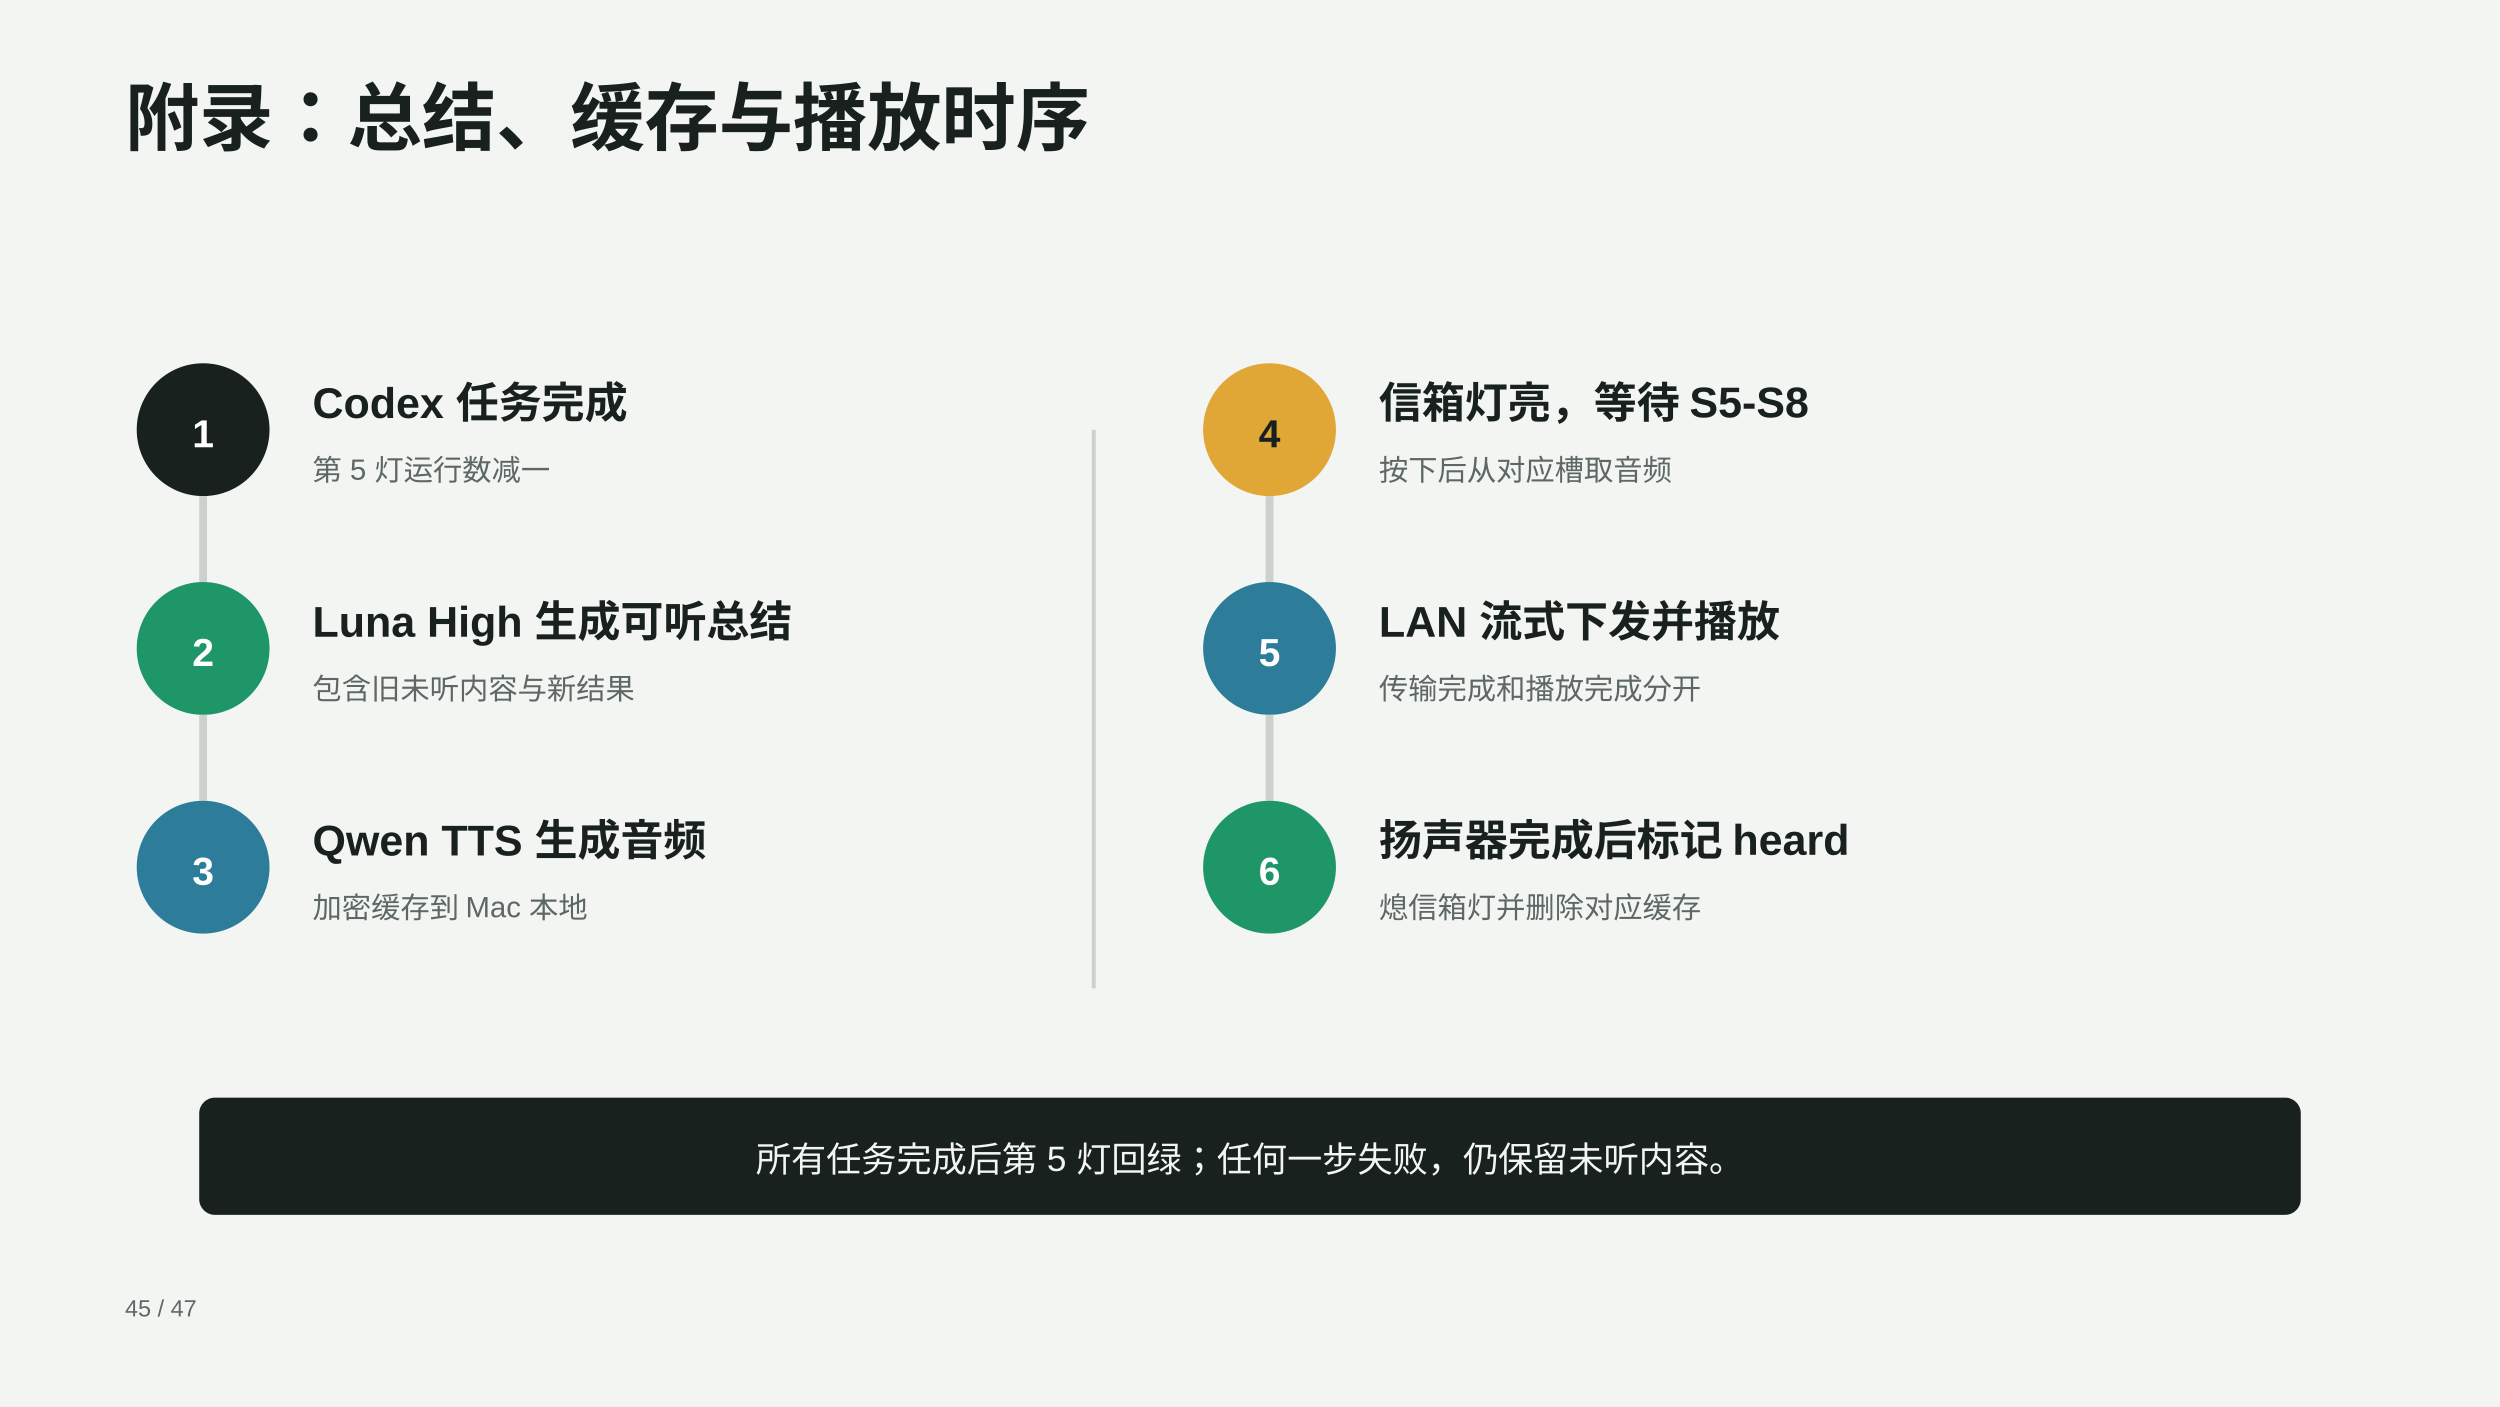
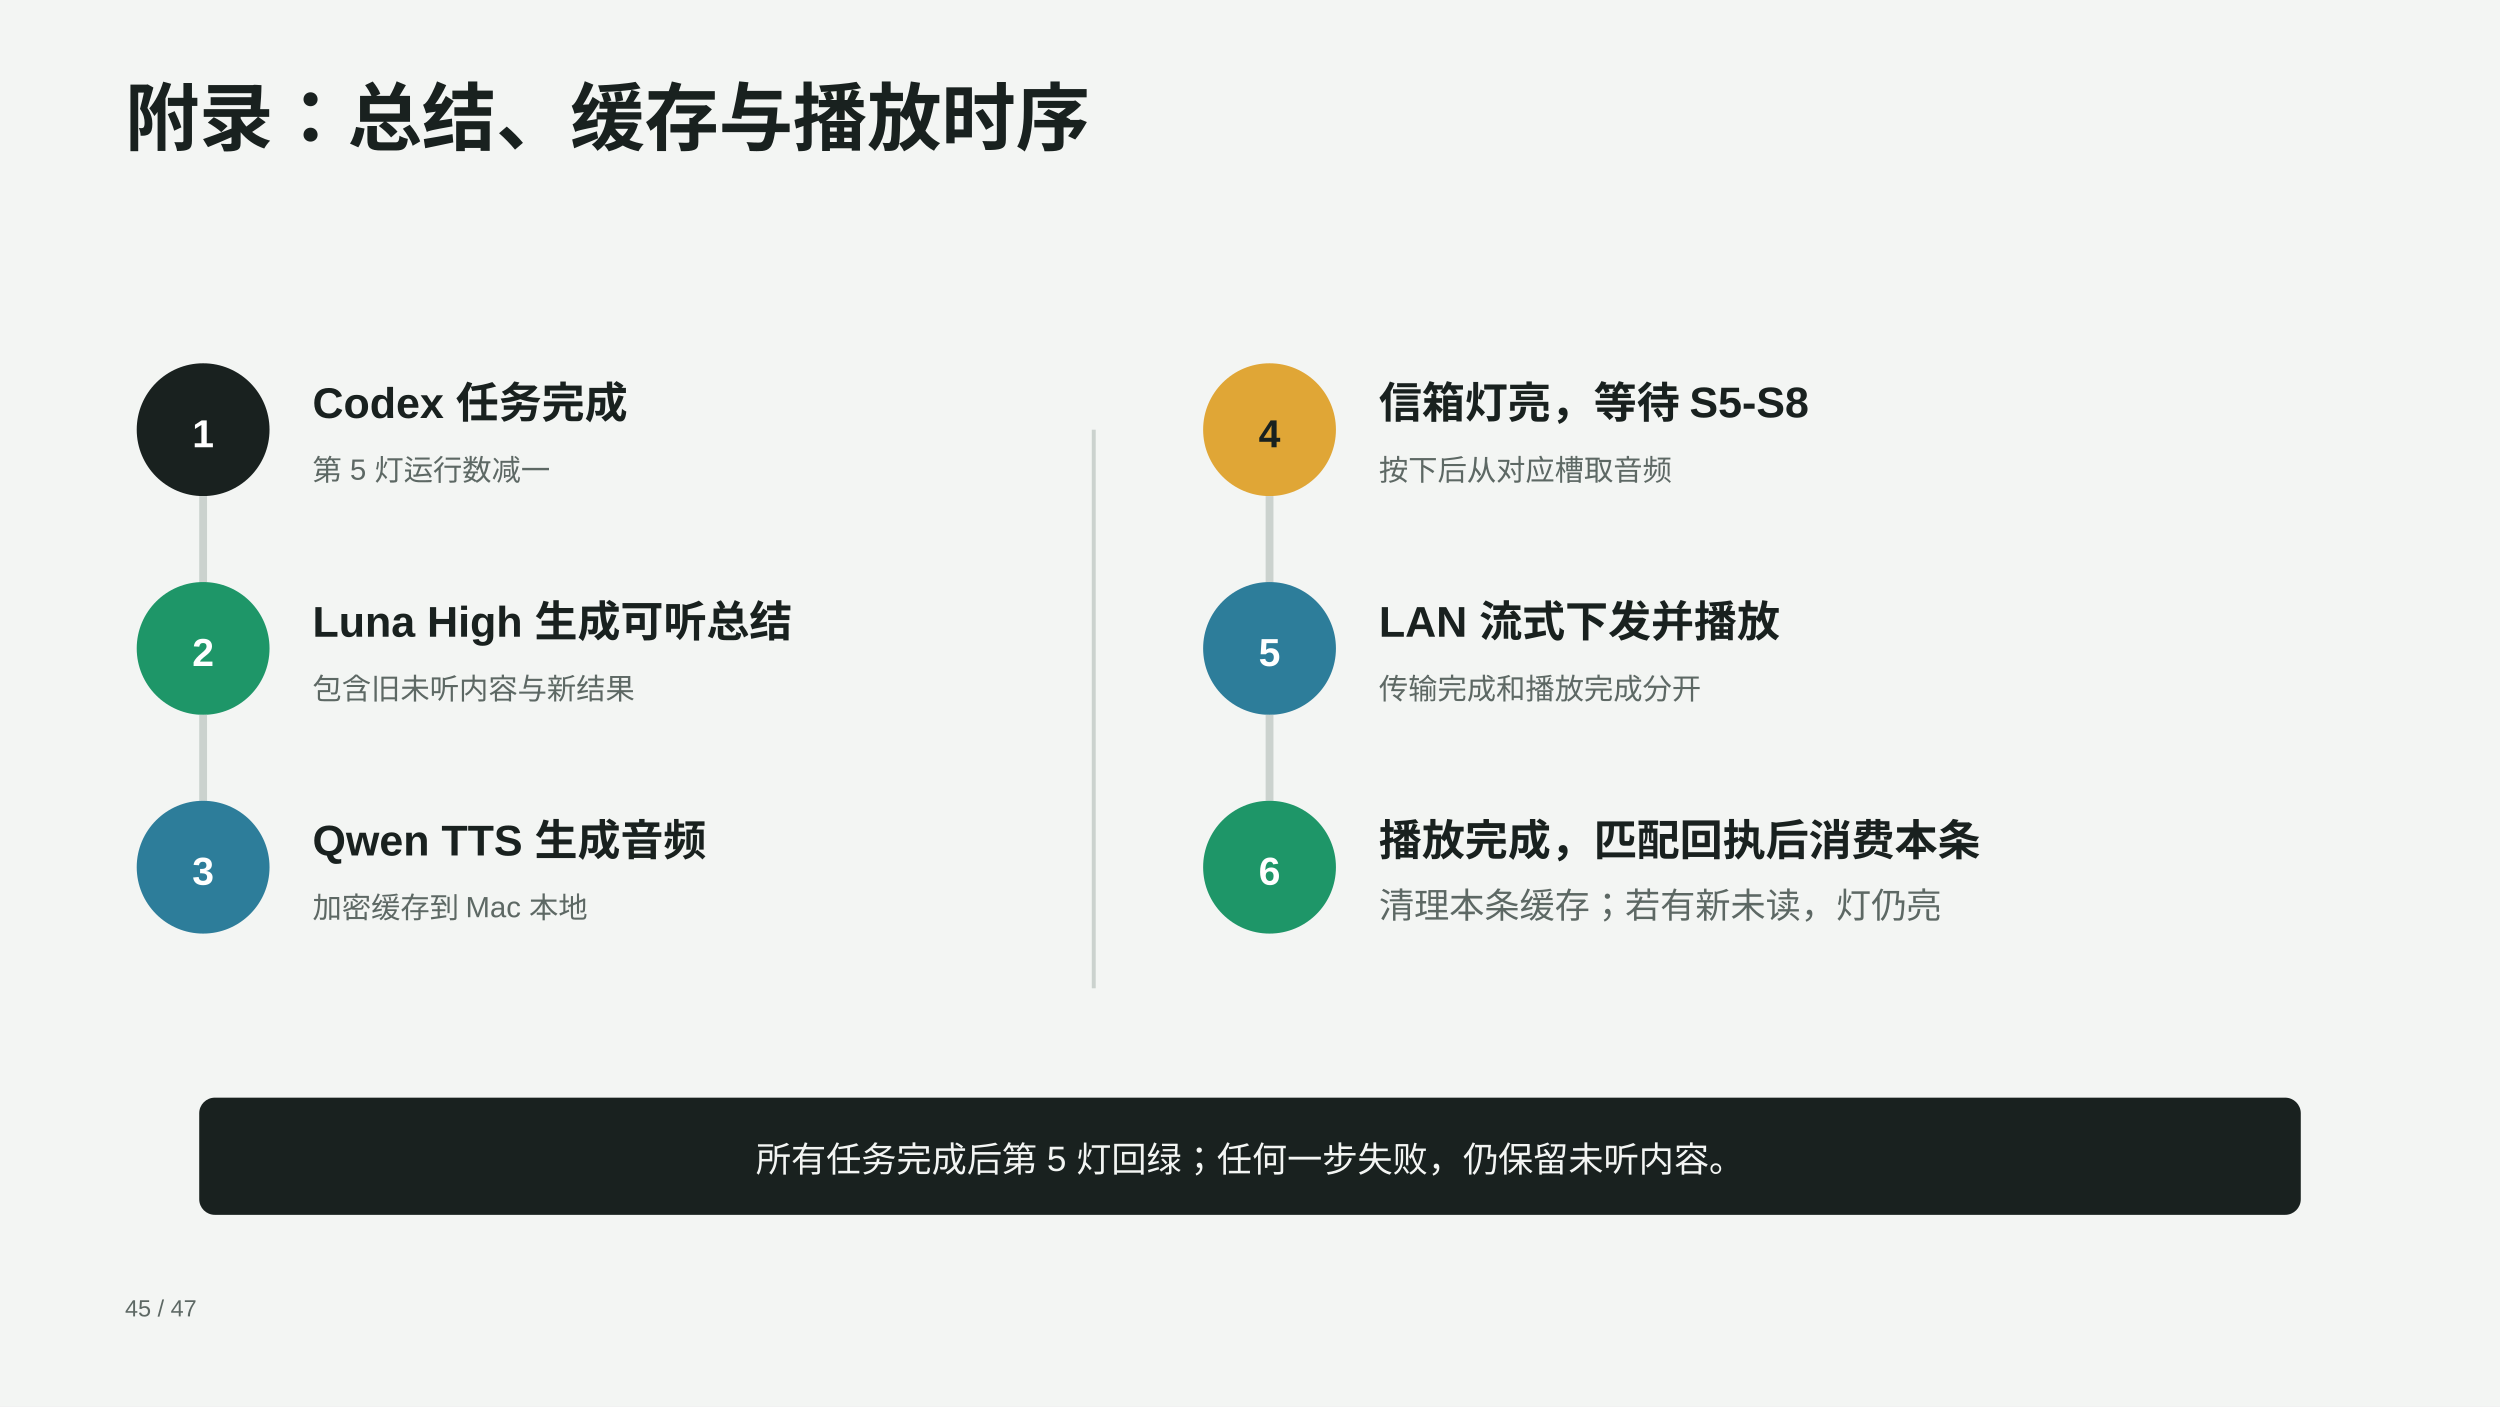
<svg xmlns="http://www.w3.org/2000/svg" width="1280" height="720" viewBox="0 0 1280 720">
  <g id="background">
    <rect width="1280" height="720" fill="#F3F5F3" />
  </g>
  <g id="header">
    <text x="64" y="74" font-family="Arial Black, Arial, Arial Unicode MS, Microsoft YaHei, sans-serif" font-size="38" font-weight="bold" fill="#19211F">附录：总结、缓存与播放时序</text>
  </g>
  <g id="flow">
    <g id="f1">
      <circle cx="104" cy="220" r="34" fill="#19211F" />
      <text x="104" y="229" text-anchor="middle" font-family="Arial, sans-serif" font-size="20" font-weight="bold" fill="#FFFFFF">1</text>
      <text x="160" y="214" font-family="Arial, Arial Unicode MS, Microsoft YaHei, sans-serif" font-size="22" font-weight="bold" fill="#19211F">Codex 任务完成</text>
      <text x="160" y="246" font-family="Arial, Arial Unicode MS, Microsoft YaHei, sans-serif" font-size="15" fill="#5D6864">第 5 灯运行数减一</text>
    </g>
    <line x1="104" y1="254" x2="104" y2="298" stroke="#CBD2CE" stroke-width="4" />
    <g id="f2">
      <circle cx="104" cy="332" r="34" fill="#1E9668" />
      <text x="104" y="341" text-anchor="middle" font-family="Arial, sans-serif" font-size="20" font-weight="bold" fill="#FFFFFF">2</text>
      <text x="160" y="326" font-family="Arial, Arial Unicode MS, Microsoft YaHei, sans-serif" font-size="22" font-weight="bold" fill="#19211F">Luna High 生成可听总结</text>
      <text x="160" y="358" font-family="Arial, Arial Unicode MS, Microsoft YaHei, sans-serif" font-size="15" fill="#5D6864">包含旧未听内容与新结果</text>
    </g>
    <line x1="104" y1="366" x2="104" y2="410" stroke="#CBD2CE" stroke-width="4" />
    <g id="f3">
      <circle cx="104" cy="444" r="34" fill="#2D7D9A" />
      <text x="104" y="453" text-anchor="middle" font-family="Arial, sans-serif" font-size="20" font-weight="bold" fill="#FFFFFF">3</text>
      <text x="160" y="438" font-family="Arial, Arial Unicode MS, Microsoft YaHei, sans-serif" font-size="22" font-weight="bold" fill="#19211F">Qwen TTS 生成音频</text>
      <text x="160" y="470" font-family="Arial, Arial Unicode MS, Microsoft YaHei, sans-serif" font-size="15" fill="#5D6864">加密缓存到 Mac 本地</text>
    </g>
    <line x1="560" y1="220" x2="560" y2="506" stroke="#CBD2CE" stroke-width="2" />
    <g id="f4">
      <circle cx="650" cy="220" r="34" fill="#E0A636" />
      <text x="650" y="229" text-anchor="middle" font-family="Arial, sans-serif" font-size="20" font-weight="bold" fill="#19211F">4</text>
      <text x="706" y="214" font-family="Arial, Arial Unicode MS, Microsoft YaHei, sans-serif" font-size="22" font-weight="bold" fill="#19211F">信箱灯亮，等待 S5-S8</text>
      <text x="706" y="246" font-family="Arial, Arial Unicode MS, Microsoft YaHei, sans-serif" font-size="15" fill="#5D6864">按下后从对应槽取音频</text>
    </g>
    <line x1="650" y1="254" x2="650" y2="298" stroke="#CBD2CE" stroke-width="4" />
    <g id="f5">
      <circle cx="650" cy="332" r="34" fill="#2D7D9A" />
      <text x="650" y="341" text-anchor="middle" font-family="Arial, sans-serif" font-size="20" font-weight="bold" fill="#FFFFFF">5</text>
      <text x="706" y="326" font-family="Arial, Arial Unicode MS, Microsoft YaHei, sans-serif" font-size="22" font-weight="bold" fill="#19211F">LAN 流式下发并播放</text>
      <text x="706" y="358" font-family="Arial, Arial Unicode MS, Microsoft YaHei, sans-serif" font-size="15" fill="#5D6864">传输完成和播放完成分开</text>
    </g>
    <line x1="650" y1="366" x2="650" y2="410" stroke="#CBD2CE" stroke-width="4" />
    <g id="f6">
      <circle cx="650" cy="444" r="34" fill="#1E9668" />
      <text x="650" y="453" text-anchor="middle" font-family="Arial, sans-serif" font-size="20" font-weight="bold" fill="#FFFFFF">6</text>
-       <text x="706" y="438" font-family="Arial, Arial Unicode MS, Microsoft YaHei, sans-serif" font-size="22" font-weight="bold" fill="#19211F">扬声器完成后标记 heard</text>
-       <text x="706" y="470" font-family="Arial, Arial Unicode MS, Microsoft YaHei, sans-serif" font-size="15" fill="#5D6864">熄信箱灯并删除对应缓存</text>
+       <text x="706" y="438" font-family="Arial, Arial Unicode MS, Microsoft YaHei, sans-serif" font-size="22" font-weight="bold" fill="#19211F">播放完成，匹配回执后消费本条</text>
+       <text x="706" y="470" font-family="Arial, Arial Unicode MS, Microsoft YaHei, sans-serif" font-size="18" fill="#5D6864">清理本条缓存；若有新未读，灯仍亮</text>
    </g>
  </g>
  <g id="rule">
    <rect x="102" y="562" width="1076" height="60" rx="8" fill="#19211F" />
    <text x="640" y="600" text-anchor="middle" font-family="Arial, Arial Unicode MS, Microsoft YaHei, sans-serif" font-size="18" fill="#F3F5F3">所有任务完成后第 5 灯回绿；任何一步失败，仍保留未听内容。</text>
  </g>
  <g id="footer">
    <text x="64" y="674" font-family="Arial, Arial Unicode MS, Microsoft YaHei, sans-serif" font-size="12" fill="#5D6864">45 / 47</text>
  </g>
</svg>
